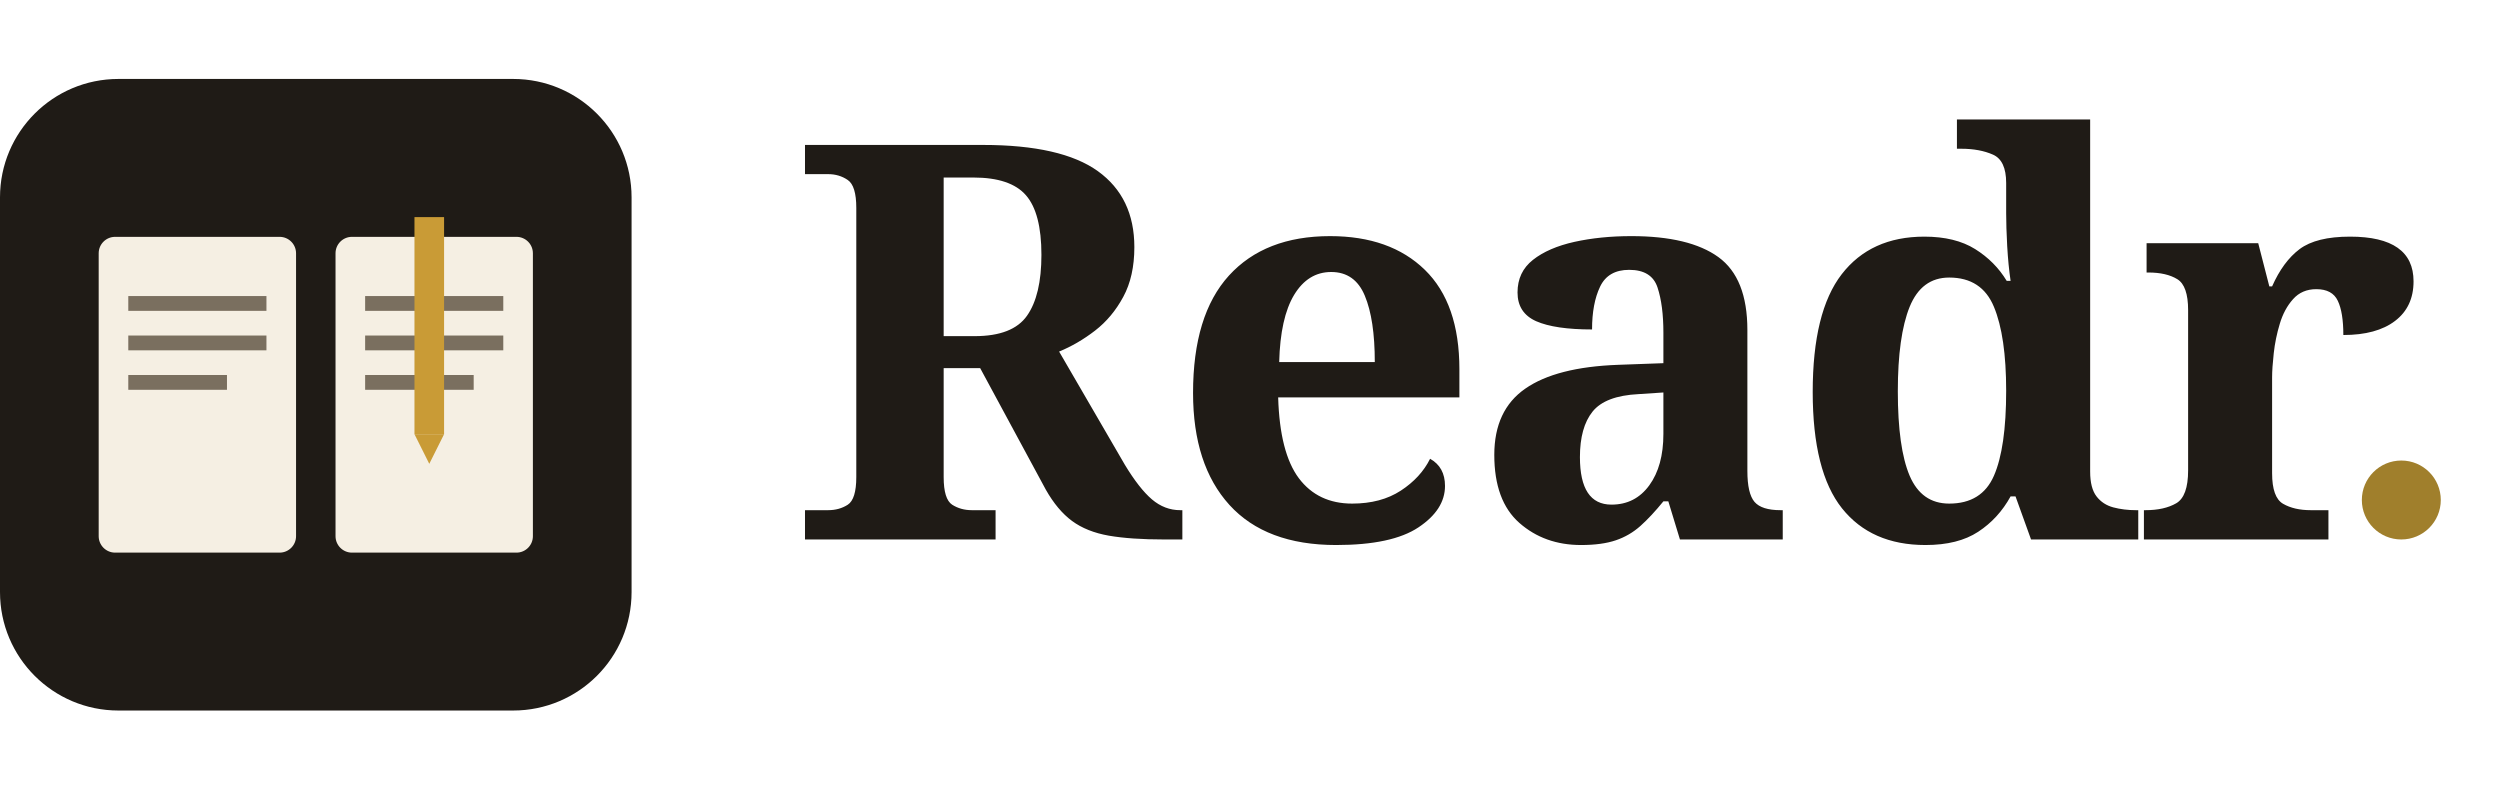
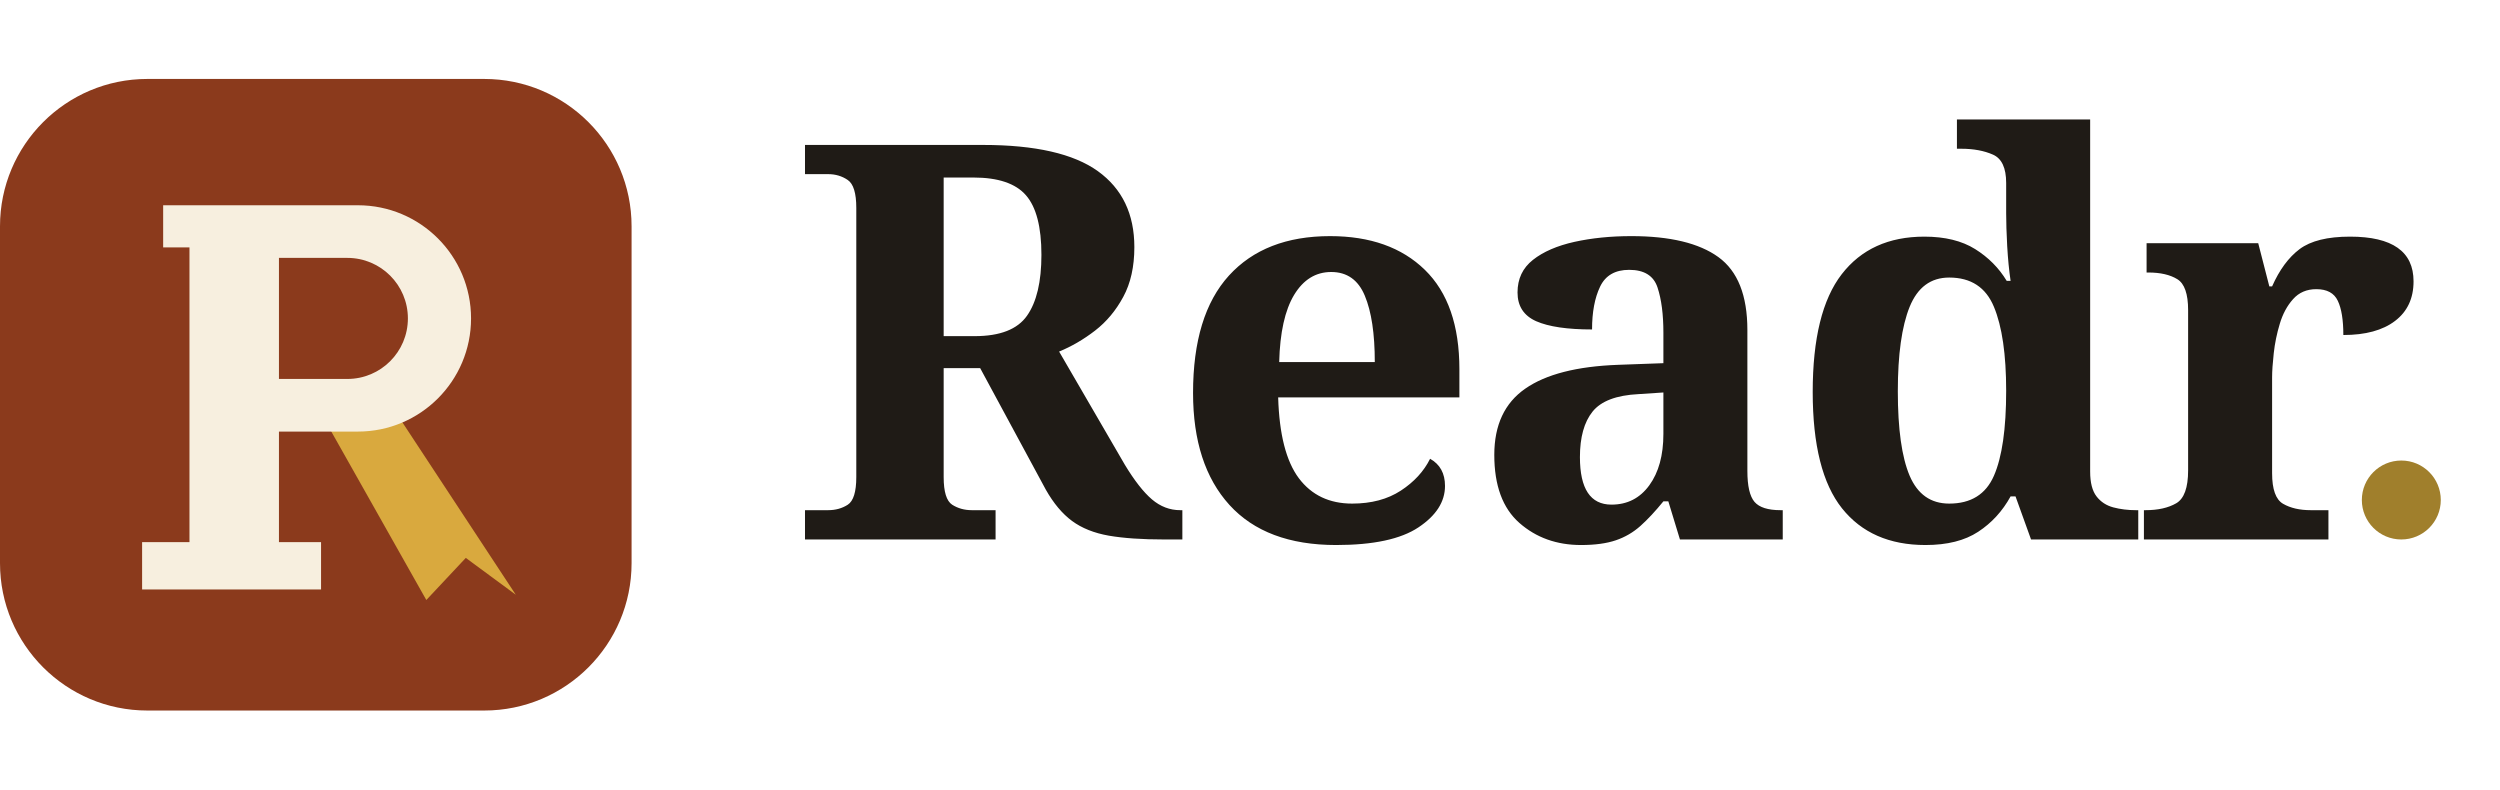
<svg xmlns="http://www.w3.org/2000/svg" viewBox="0 0 380 120" role="img" aria-label="Readr">
-   <g transform="translate(0,12)">
-     <rect width="96" height="96" rx="18" fill="#1F1B16" />
-     <rect x="15" y="24" width="30" height="48" rx="2.5" fill="#F5EFE3" />
-     <rect x="51" y="24" width="30" height="48" rx="2.5" fill="#F5EFE3" />
-     <rect x="19.5" y="33" width="21" height="2.25" fill="#7A6F5F" />
-     <rect x="19.5" y="39" width="21" height="2.25" fill="#7A6F5F" />
-     <rect x="19.5" y="45" width="15" height="2.25" fill="#7A6F5F" />
-     <rect x="55.5" y="33" width="21" height="2.25" fill="#7A6F5F" />
-     <rect x="55.5" y="39" width="21" height="2.25" fill="#7A6F5F" />
-     <rect x="55.5" y="45" width="16.5" height="2.25" fill="#7A6F5F" />
-     <rect x="63" y="21" width="4.5" height="33" fill="#C99B36" />
-     <polygon points="63,54 67.5,54 65.25,58.5" fill="#C99B36" />
-   </g>
+   <svg x="0" y="12" width="96" height="96" viewBox="0 0 120 120">
+     <rect width="120" height="120" rx="28" fill="#8B3A1C" />
+     <g transform="translate(3,0)">
+       <polygon points="56,60 70,60 95,98 85.5,91 78,99" fill="#D9A93E" />
+       <path fill="#F7EFDF" fill-rule="evenodd" d="M28 24 H65 A21.5 21.5 0 0 1 65 67 H50 V88 H58 V97 H24 V88 H33 V32 H28 Z M50 34 H63 A11.5 11.5 0 0 1 63 57 H50 Z" />
+     </g>
+   </svg>
  <g transform="translate(120,0)">
    <text x="0" y="82" font-family="'Lora','Iowan Old Style',Georgia,serif" font-weight="700" font-size="84" fill="#1F1B16" letter-spacing="-2">Readr</text>
    <circle cx="245" cy="76" r="6" fill="#A07F2C" />
  </g>
</svg>
